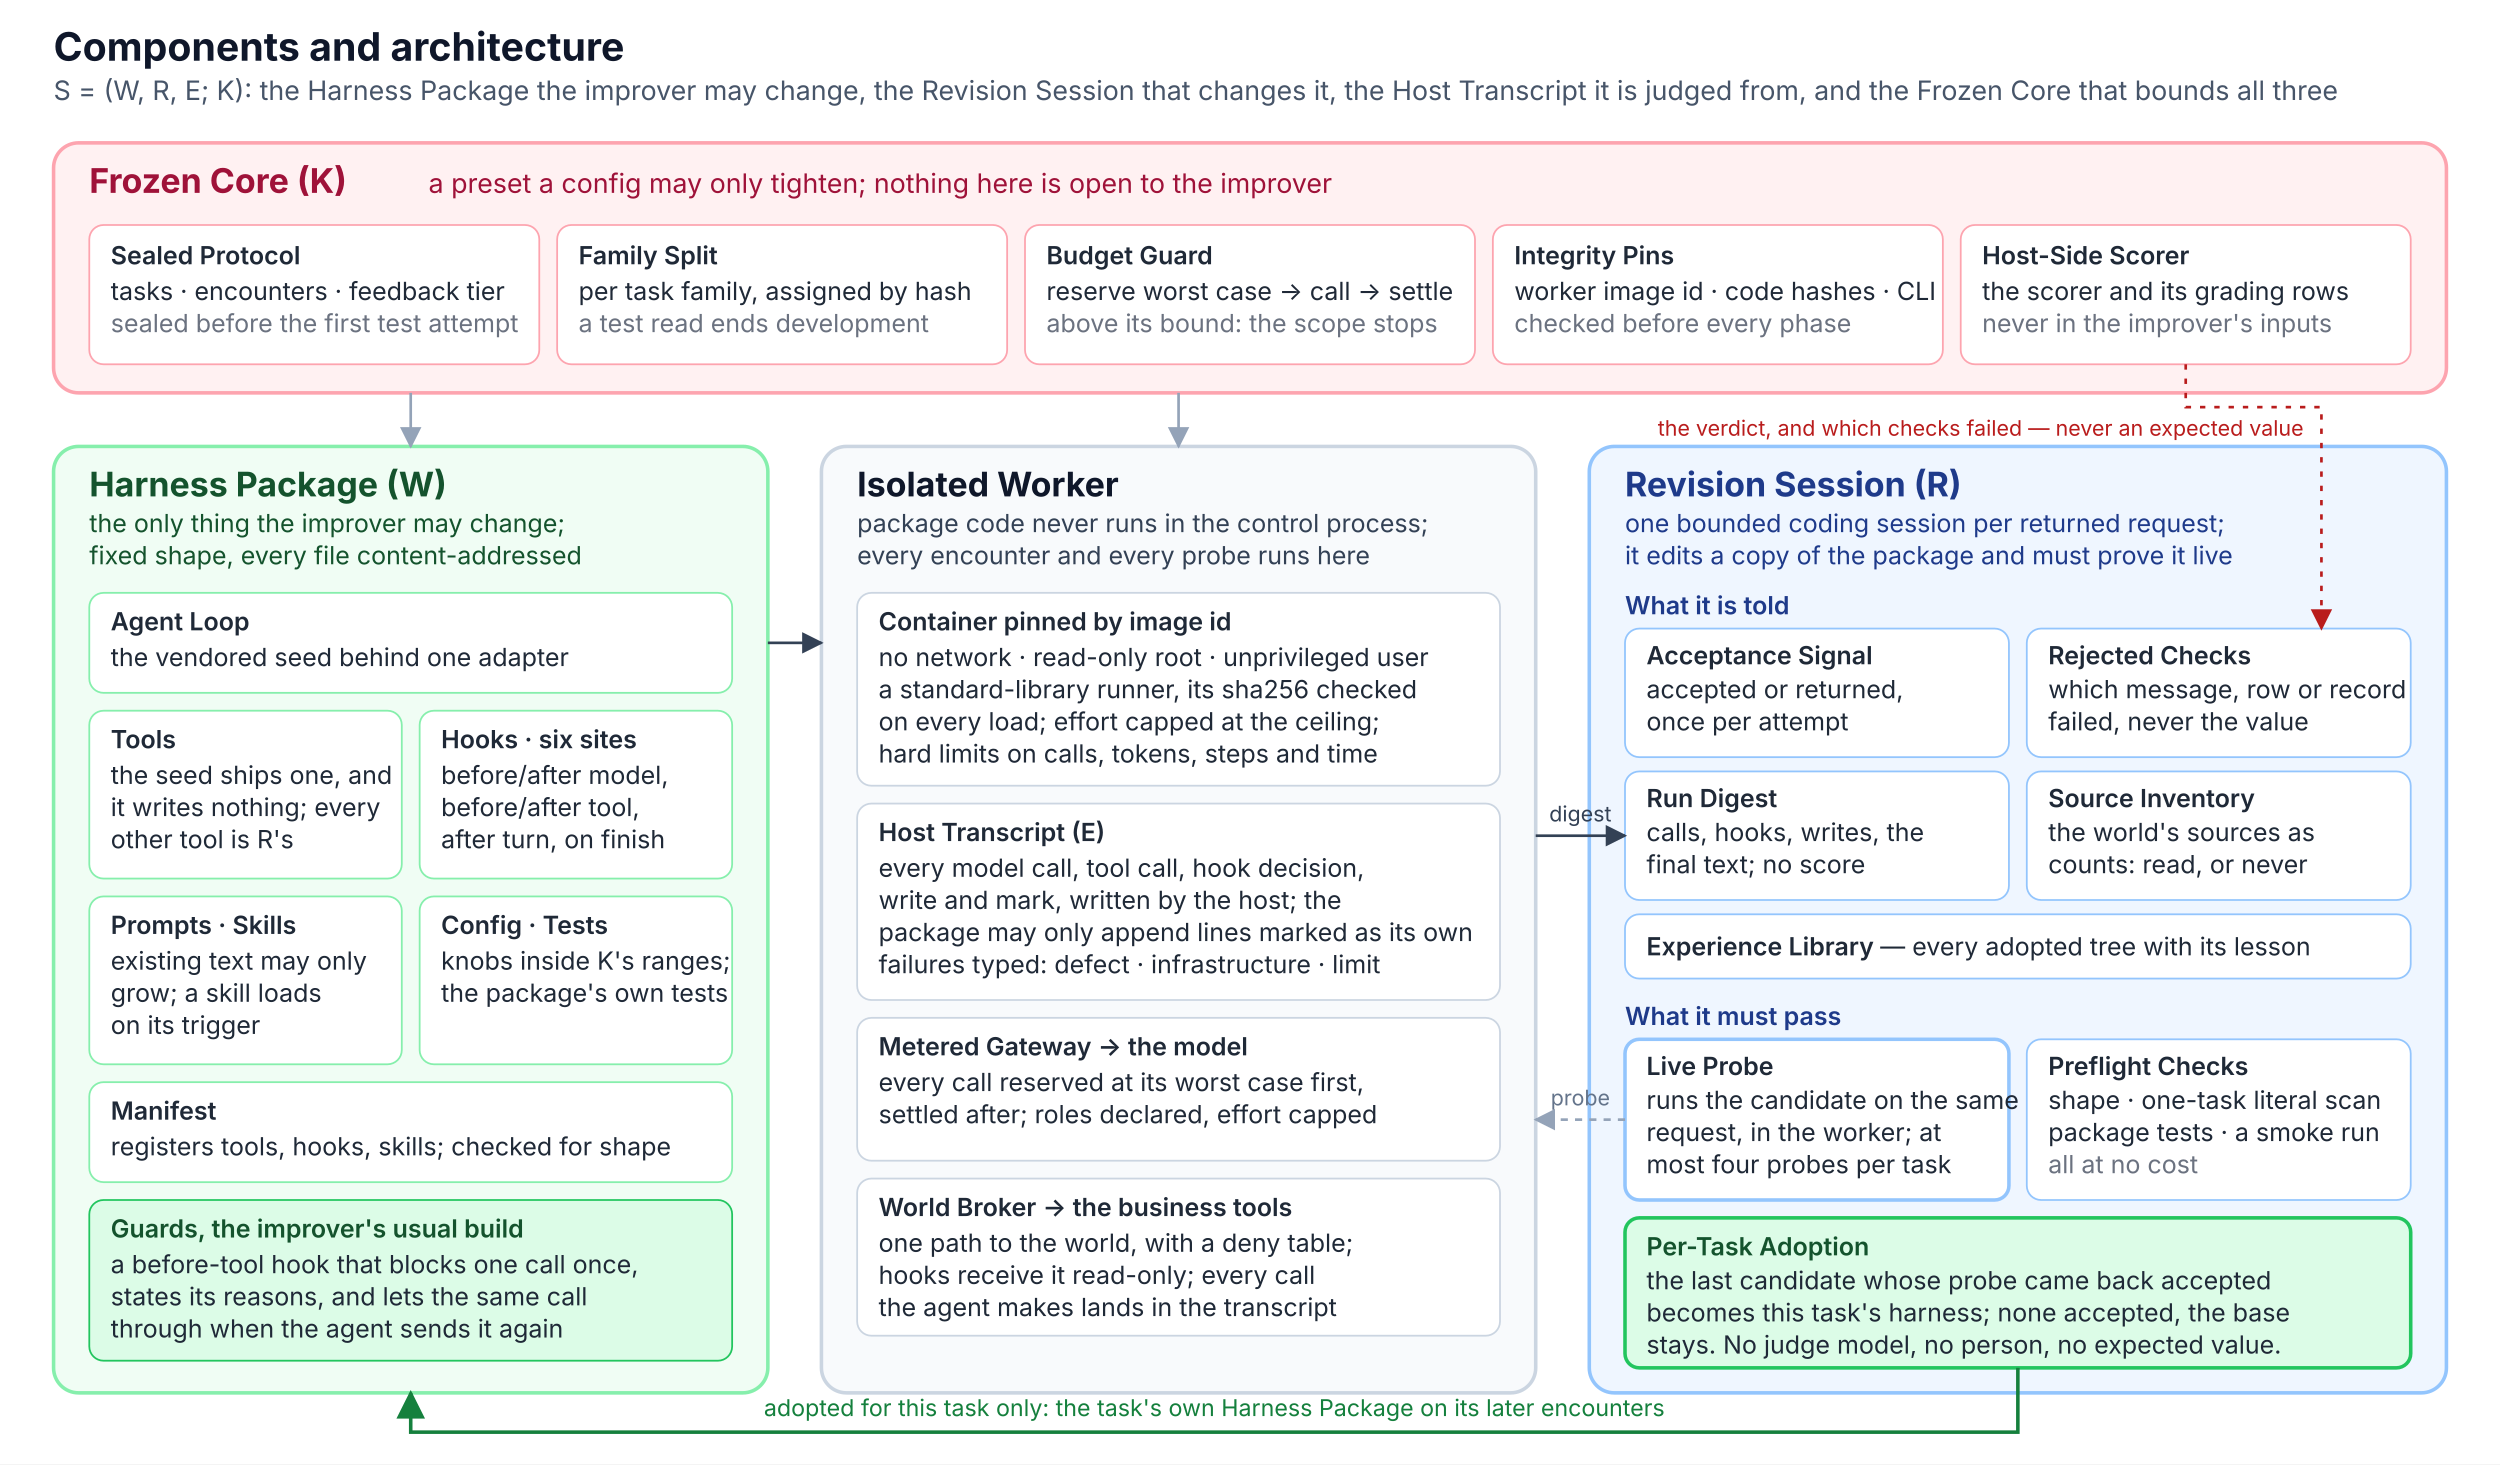
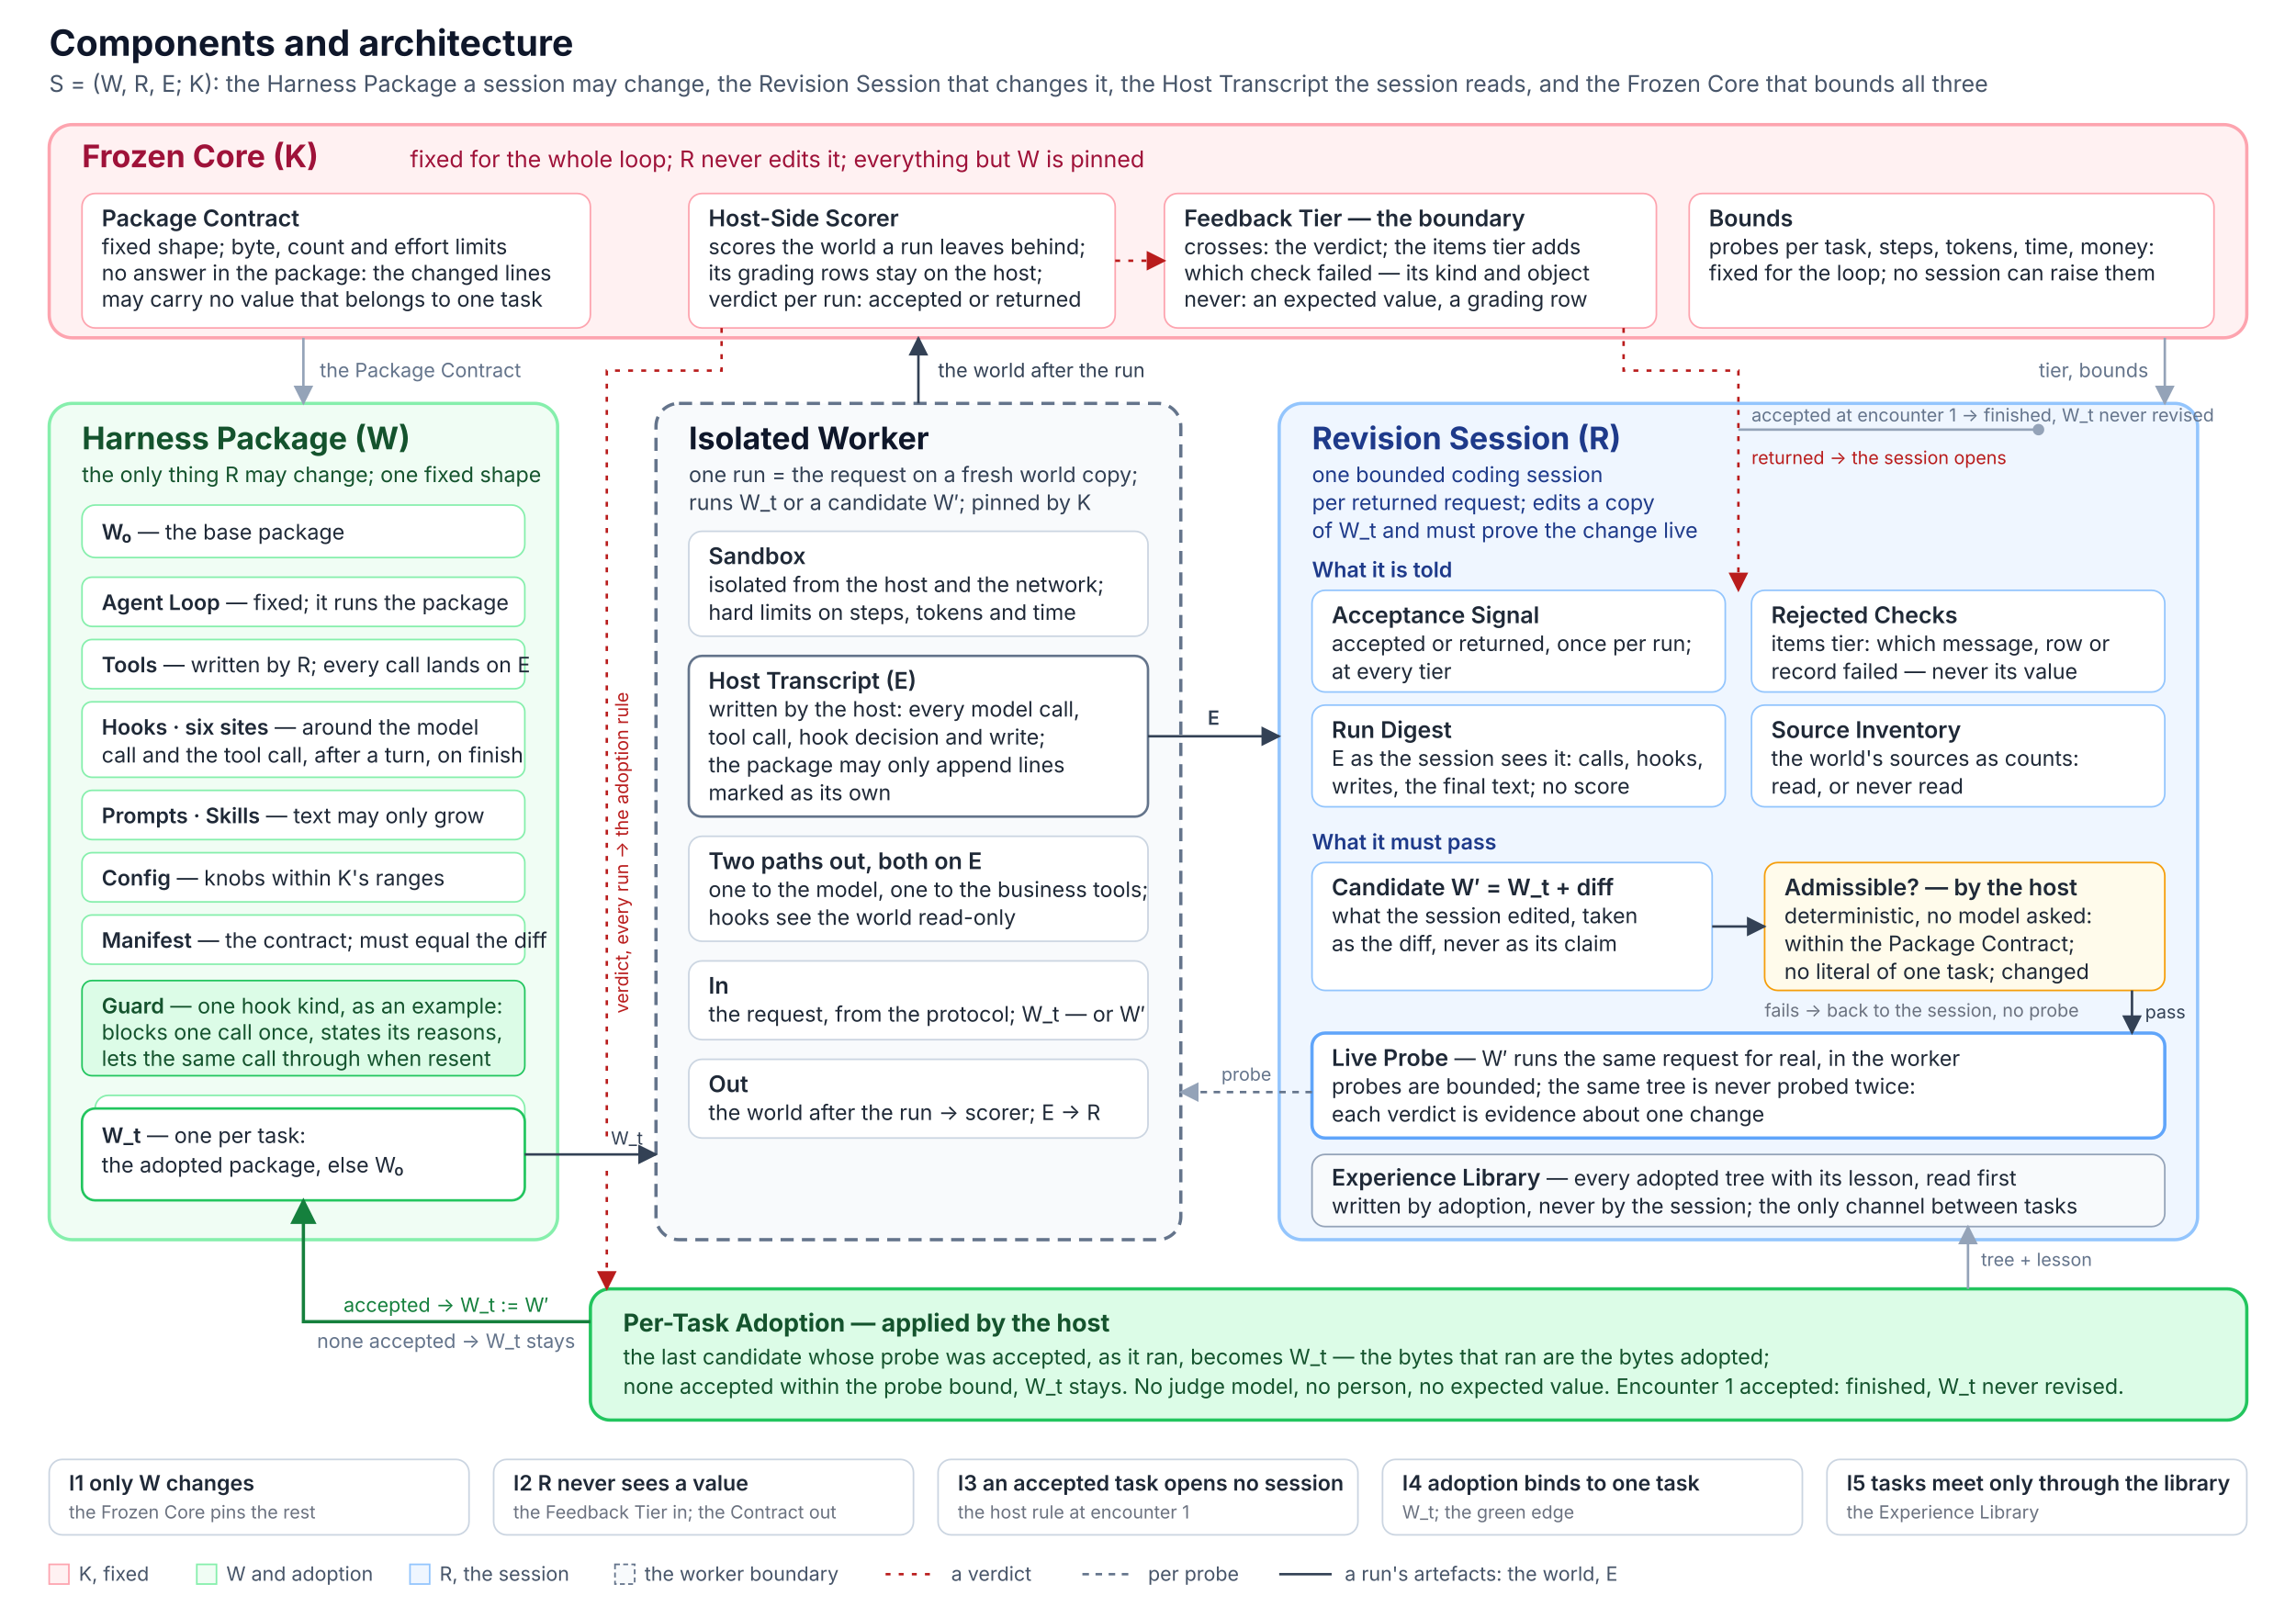
- <svg xmlns="http://www.w3.org/2000/svg" viewBox="0 0 1400 820" font-family="Inter, Helvetica, Arial, sans-serif" font-size="15">
+ <svg xmlns="http://www.w3.org/2000/svg" viewBox="0 0 1400 980" font-family="Inter, Helvetica, Arial, sans-serif" font-size="13">
  <defs>
    <marker id="a" viewBox="0 0 10 10" refX="9" refY="5" markerWidth="8" markerHeight="8" orient="auto-start-reverse">
      <path d="M 0 0 L 10 5 L 0 10 z" fill="#334155" />
    </marker>
    <marker id="ad" viewBox="0 0 10 10" refX="9" refY="5" markerWidth="8" markerHeight="8" orient="auto-start-reverse">
      <path d="M 0 0 L 10 5 L 0 10 z" fill="#94a3b8" />
    </marker>
    <marker id="ar" viewBox="0 0 10 10" refX="9" refY="5" markerWidth="8" markerHeight="8" orient="auto-start-reverse">
      <path d="M 0 0 L 10 5 L 0 10 z" fill="#b91c1c" />
    </marker>
    <marker id="ag" viewBox="0 0 10 10" refX="9" refY="5" markerWidth="8" markerHeight="8" orient="auto-start-reverse">
      <path d="M 0 0 L 10 5 L 0 10 z" fill="#15803d" />
    </marker>
  </defs>
-   <rect width="1400" height="820" fill="#ffffff" />
+   <rect width="1400" height="980" fill="#ffffff" />
  <text x="30" y="34" font-size="22" font-weight="700" fill="#0f172a">Components and architecture</text>
-   <text x="30" y="56" fill="#475569">S = (W, R, E; K): the Harness Package the improver may change, the Revision Session that changes it, the Host Transcript it is judged from, and the Frozen Core that bounds all three</text>
-   <rect x="30" y="80" width="1340" height="140" rx="14" fill="#fff1f2" stroke="#fda4af" stroke-width="2" />
-   <text x="50" y="108" font-size="19" font-weight="700" fill="#9f1239">Frozen Core  (K)</text>
-   <text x="240" y="108" fill="#9f1239">a preset a config may only tighten; nothing here is open to the improver</text>
-   <g font-size="14" fill="#1f2937">
-     <rect x="50" y="126" width="252" height="78" rx="8" fill="#ffffff" stroke="#fda4af" />
-     <text x="62" y="148" font-weight="600">Sealed Protocol</text>
-     <text x="62" y="168">tasks · encounters · feedback tier</text>
-     <text x="62" y="186" fill="#6b7280">sealed before the first test attempt</text>
-     <rect x="312" y="126" width="252" height="78" rx="8" fill="#ffffff" stroke="#fda4af" />
-     <text x="324" y="148" font-weight="600">Family Split</text>
-     <text x="324" y="168">per task family, assigned by hash</text>
-     <text x="324" y="186" fill="#6b7280">a test read ends development</text>
-     <rect x="574" y="126" width="252" height="78" rx="8" fill="#ffffff" stroke="#fda4af" />
-     <text x="586" y="148" font-weight="600">Budget Guard</text>
-     <text x="586" y="168">reserve worst case → call → settle</text>
-     <text x="586" y="186" fill="#6b7280">above its bound: the scope stops</text>
-     <rect x="836" y="126" width="252" height="78" rx="8" fill="#ffffff" stroke="#fda4af" />
-     <text x="848" y="148" font-weight="600">Integrity Pins</text>
-     <text x="848" y="168">worker image id · code hashes · CLI</text>
-     <text x="848" y="186" fill="#6b7280">checked before every phase</text>
-     <rect x="1098" y="126" width="252" height="78" rx="8" fill="#ffffff" stroke="#fda4af" />
-     <text x="1110" y="148" font-weight="600">Host-Side Scorer</text>
-     <text x="1110" y="168">the scorer and its grading rows</text>
-     <text x="1110" y="186" fill="#6b7280">never in the improver's inputs</text>
-   </g>
-   <rect x="30" y="250" width="400" height="530" rx="14" fill="#f0fdf4" stroke="#86efac" stroke-width="2" />
-   <text x="50" y="278" font-size="19" font-weight="700" fill="#14532d">Harness Package  (W)</text>
-   <text x="50" y="298" font-size="14" fill="#14532d">the only thing the improver may change;</text>
-   <text x="50" y="316" font-size="14" fill="#14532d">fixed shape, every file content-addressed</text>
-   <g font-size="14" fill="#1f2937">
-     <rect x="50" y="332" width="360" height="56" rx="8" fill="#ffffff" stroke="#86efac" />
-     <text x="62" y="353" font-weight="600">Agent Loop</text>
-     <text x="62" y="373">the vendored seed behind one adapter</text>
-     <rect x="50" y="398" width="175" height="94" rx="8" fill="#ffffff" stroke="#86efac" />
-     <text x="62" y="419" font-weight="600">Tools</text>
-     <text x="62" y="439">the seed ships one, and</text>
-     <text x="62" y="457">it writes nothing; every</text>
-     <text x="62" y="475">other tool is R's</text>
-     <rect x="235" y="398" width="175" height="94" rx="8" fill="#ffffff" stroke="#86efac" />
-     <text x="247" y="419" font-weight="600">Hooks · six sites</text>
-     <text x="247" y="439">before/after model,</text>
-     <text x="247" y="457">before/after tool,</text>
-     <text x="247" y="475">after turn, on finish</text>
-     <rect x="50" y="502" width="175" height="94" rx="8" fill="#ffffff" stroke="#86efac" />
-     <text x="62" y="523" font-weight="600">Prompts · Skills</text>
-     <text x="62" y="543">existing text may only</text>
-     <text x="62" y="561">grow; a skill loads</text>
-     <text x="62" y="579">on its trigger</text>
-     <rect x="235" y="502" width="175" height="94" rx="8" fill="#ffffff" stroke="#86efac" />
-     <text x="247" y="523" font-weight="600">Config · Tests</text>
-     <text x="247" y="543">knobs inside K's ranges;</text>
-     <text x="247" y="561">the package's own tests</text>
-     <rect x="50" y="606" width="360" height="56" rx="8" fill="#ffffff" stroke="#86efac" />
-     <text x="62" y="627" font-weight="600">Manifest</text>
-     <text x="62" y="647">registers tools, hooks, skills; checked for shape</text>
-     <rect x="50" y="672" width="360" height="90" rx="8" fill="#dcfce7" stroke="#22c55e" />
-     <text x="62" y="693" font-weight="600" fill="#14532d">Guards, the improver's usual build</text>
-     <text x="62" y="713">a before-tool hook that blocks one call once,</text>
-     <text x="62" y="731">states its reasons, and lets the same call</text>
-     <text x="62" y="749">through when the agent sends it again</text>
-   </g>
-   <rect x="460" y="250" width="400" height="530" rx="14" fill="#f8fafc" stroke="#cbd5e1" stroke-width="2" />
-   <text x="480" y="278" font-size="19" font-weight="700" fill="#0f172a">Isolated Worker</text>
-   <text x="480" y="298" font-size="14" fill="#334155">package code never runs in the control process;</text>
-   <text x="480" y="316" font-size="14" fill="#334155">every encounter and every probe runs here</text>
-   <g font-size="14" fill="#1f2937">
-     <rect x="480" y="332" width="360" height="108" rx="8" fill="#ffffff" stroke="#cbd5e1" />
-     <text x="492" y="353" font-weight="600">Container pinned by image id</text>
-     <text x="492" y="373">no network · read-only root · unprivileged user</text>
-     <text x="492" y="391">a standard-library runner, its sha256 checked</text>
-     <text x="492" y="409">on every load; effort capped at the ceiling;</text>
-     <text x="492" y="427">hard limits on calls, tokens, steps and time</text>
-     <rect x="480" y="450" width="360" height="110" rx="8" fill="#ffffff" stroke="#cbd5e1" />
-     <text x="492" y="471" font-weight="600">Host Transcript  (E)</text>
-     <text x="492" y="491">every model call, tool call, hook decision,</text>
-     <text x="492" y="509">write and mark, written by the host; the</text>
-     <text x="492" y="527">package may only append lines marked as its own</text>
-     <text x="492" y="545">failures typed: defect · infrastructure · limit</text>
-     <rect x="480" y="570" width="360" height="80" rx="8" fill="#ffffff" stroke="#cbd5e1" />
-     <text x="492" y="591" font-weight="600">Metered Gateway  → the model</text>
-     <text x="492" y="611">every call reserved at its worst case first,</text>
-     <text x="492" y="629">settled after; roles declared, effort capped</text>
-     <rect x="480" y="660" width="360" height="88" rx="8" fill="#ffffff" stroke="#cbd5e1" />
-     <text x="492" y="681" font-weight="600">World Broker  → the business tools</text>
-     <text x="492" y="701">one path to the world, with a deny table;</text>
-     <text x="492" y="719">hooks receive it read-only; every call</text>
-     <text x="492" y="737">the agent makes lands in the transcript</text>
-   </g>
-   <rect x="890" y="250" width="480" height="530" rx="14" fill="#eff6ff" stroke="#93c5fd" stroke-width="2" />
-   <text x="910" y="278" font-size="19" font-weight="700" fill="#1e3a8a">Revision Session  (R)</text>
-   <text x="910" y="298" font-size="14" fill="#1e3a8a">one bounded coding session per returned request;</text>
-   <text x="910" y="316" font-size="14" fill="#1e3a8a">it edits a copy of the package and must prove it live</text>
-   <g font-size="14" fill="#1f2937">
-     <text x="910" y="344" font-weight="600" fill="#1e3a8a">What it is told</text>
-     <rect x="910" y="352" width="215" height="72" rx="8" fill="#ffffff" stroke="#93c5fd" />
-     <text x="922" y="372" font-weight="600">Acceptance Signal</text>
-     <text x="922" y="391">accepted or returned,</text>
-     <text x="922" y="409">once per attempt</text>
-     <rect x="1135" y="352" width="215" height="72" rx="8" fill="#ffffff" stroke="#93c5fd" />
-     <text x="1147" y="372" font-weight="600">Rejected Checks</text>
-     <text x="1147" y="391">which message, row or record</text>
-     <text x="1147" y="409">failed, never the value</text>
-     <rect x="910" y="432" width="215" height="72" rx="8" fill="#ffffff" stroke="#93c5fd" />
-     <text x="922" y="452" font-weight="600">Run Digest</text>
-     <text x="922" y="471">calls, hooks, writes, the</text>
-     <text x="922" y="489">final text; no score</text>
-     <rect x="1135" y="432" width="215" height="72" rx="8" fill="#ffffff" stroke="#93c5fd" />
-     <text x="1147" y="452" font-weight="600">Source Inventory</text>
-     <text x="1147" y="471">the world's sources as</text>
-     <text x="1147" y="489">counts: read, or never</text>
-     <rect x="910" y="512" width="440" height="36" rx="8" fill="#ffffff" stroke="#93c5fd" />
-     <text x="922" y="535" font-weight="600">Experience Library <tspan font-weight="400">— every adopted tree with its lesson</tspan>
-     </text>
-     <text x="910" y="574" font-weight="600" fill="#1e3a8a">What it must pass</text>
-     <rect x="910" y="582" width="215" height="90" rx="8" fill="#ffffff" stroke="#93c5fd" stroke-width="2" />
-     <text x="922" y="602" font-weight="600">Live Probe</text>
-     <text x="922" y="621">runs the candidate on the same</text>
-     <text x="922" y="639">request, in the worker; at</text>
-     <text x="922" y="657">most four probes per task</text>
-     <rect x="1135" y="582" width="215" height="90" rx="8" fill="#ffffff" stroke="#93c5fd" />
-     <text x="1147" y="602" font-weight="600">Preflight Checks</text>
-     <text x="1147" y="621">shape · one-task literal scan</text>
-     <text x="1147" y="639">package tests · a smoke run</text>
-     <text x="1147" y="657" fill="#6b7280">all at no cost</text>
-     <rect x="910" y="682" width="440" height="84" rx="8" fill="#dcfce7" stroke="#22c55e" stroke-width="2" />
-     <text x="922" y="703" font-weight="600" fill="#14532d">Per-Task Adoption</text>
-     <text x="922" y="722">the last candidate whose probe came back accepted</text>
-     <text x="922" y="740">becomes this task's harness; none accepted, the base</text>
-     <text x="922" y="758">stays. No judge model, no person, no expected value.</text>
-   </g>
-   <line x1="430" y1="360" x2="460" y2="360" stroke="#334155" stroke-width="1.5" marker-end="url(#a)" />
-   <line x1="860" y1="468" x2="910" y2="468" stroke="#334155" stroke-width="1.5" marker-end="url(#a)" />
-   <text x="885" y="460" text-anchor="middle" fill="#334155" font-size="12">digest</text>
-   <line x1="910" y1="627" x2="860" y2="627" stroke="#94a3b8" stroke-width="1.5" stroke-dasharray="4 4" marker-end="url(#ad)" />
-   <text x="885" y="619" text-anchor="middle" fill="#64748b" font-size="12">probe</text>
-   <path d="M 1224 204 L 1224 228 L 1300 228 L 1300 352" fill="none" stroke="#b91c1c" stroke-width="1.5" stroke-dasharray="3 5" marker-end="url(#ar)" />
-   <text x="1290" y="244" text-anchor="end" fill="#b91c1c" font-size="12">the verdict, and which checks failed — never an expected value</text>
-   <path d="M 1130 766 L 1130 802 L 230 802 L 230 780" fill="none" stroke="#15803d" stroke-width="2" marker-end="url(#ag)" />
-   <text x="680" y="793" text-anchor="middle" fill="#15803d" font-size="13">adopted for this task only: the task's own Harness Package on its later encounters</text>
-   <path d="M 230 220 L 230 250" fill="none" stroke="#94a3b8" stroke-width="1.5" marker-end="url(#ad)" />
-   <path d="M 660 220 L 660 250" fill="none" stroke="#94a3b8" stroke-width="1.5" marker-end="url(#ad)" />
+   <text x="30" y="56" font-size="14" fill="#475569">S = (W, R, E; K): the Harness Package a session may change, the Revision Session that changes it, the Host Transcript the session reads, and the Frozen Core that bounds all three</text>
+   <rect x="30" y="76" width="1340" height="130" rx="14" fill="#fff1f2" stroke="#fda4af" stroke-width="2" />
+   <text x="50" y="102" font-size="19" font-weight="700" fill="#9f1239">Frozen Core  (K)</text>
+   <text x="250" y="102" font-size="14" fill="#9f1239">fixed for the whole loop; R never edits it; everything but W is pinned</text>
+   <g fill="#1f2937">
+     <rect x="50" y="118" width="310" height="82" rx="8" fill="#ffffff" stroke="#fda4af" />
+     <text x="62" y="138" font-size="14" font-weight="600">Package Contract</text>
+     <text x="62" y="155">fixed shape; byte, count and effort limits</text>
+     <text x="62" y="171">no answer in the package: the changed lines</text>
+     <text x="62" y="187">may carry no value that belongs to one task</text>
+     <rect x="420" y="118" width="260" height="82" rx="8" fill="#ffffff" stroke="#fda4af" />
+     <text x="432" y="138" font-size="14" font-weight="600">Host-Side Scorer</text>
+     <text x="432" y="155">scores the world a run leaves behind;</text>
+     <text x="432" y="171">its grading rows stay on the host;</text>
+     <text x="432" y="187">verdict per run: accepted or returned</text>
+     <rect x="710" y="118" width="300" height="82" rx="8" fill="#ffffff" stroke="#fda4af" />
+     <text x="722" y="138" font-size="14" font-weight="600">Feedback Tier — the boundary</text>
+     <text x="722" y="155">crosses: the verdict; the items tier adds</text>
+     <text x="722" y="171">which check failed — its kind and object</text>
+     <text x="722" y="187">never: an expected value, a grading row</text>
+     <rect x="1030" y="118" width="320" height="82" rx="8" fill="#ffffff" stroke="#fda4af" />
+     <text x="1042" y="138" font-size="14" font-weight="600">Bounds</text>
+     <text x="1042" y="155">probes per task, steps, tokens, time, money:</text>
+     <text x="1042" y="171">fixed for the loop; no session can raise them</text>
+   </g>
+   <line x1="680" y1="159" x2="710" y2="159" stroke="#b91c1c" stroke-width="1.5" stroke-dasharray="3 5" marker-end="url(#ar)" />
+   <rect x="30" y="246" width="310" height="510" rx="14" fill="#f0fdf4" stroke="#86efac" stroke-width="2" />
+   <text x="50" y="274" font-size="19" font-weight="700" fill="#14532d">Harness Package  (W)</text>
+   <text x="50" y="294" fill="#14532d">the only thing R may change; one fixed shape</text>
+   <g fill="#1f2937">
+     <rect x="50" y="308" width="270" height="32" rx="8" fill="#ffffff" stroke="#86efac" />
+     <text x="62" y="329">
+       <tspan font-weight="600">W₀</tspan> — the base package</text>
+     <rect x="50" y="352" width="270" height="30" rx="6" fill="#ffffff" stroke="#86efac" />
+     <text x="62" y="372">
+       <tspan font-weight="600">Agent Loop</tspan> — fixed; it runs the package</text>
+     <rect x="50" y="390" width="270" height="30" rx="6" fill="#ffffff" stroke="#86efac" />
+     <text x="62" y="410">
+       <tspan font-weight="600">Tools</tspan> — written by R; every call lands on E</text>
+     <rect x="50" y="428" width="270" height="46" rx="6" fill="#ffffff" stroke="#86efac" />
+     <text x="62" y="448">
+       <tspan font-weight="600">Hooks · six sites</tspan> — around the model</text>
+     <text x="62" y="465">call and the tool call, after a turn, on finish</text>
+     <rect x="50" y="482" width="270" height="30" rx="6" fill="#ffffff" stroke="#86efac" />
+     <text x="62" y="502">
+       <tspan font-weight="600">Prompts · Skills</tspan> — text may only grow</text>
+     <rect x="50" y="520" width="270" height="30" rx="6" fill="#ffffff" stroke="#86efac" />
+     <text x="62" y="540">
+       <tspan font-weight="600">Config</tspan> — knobs within K's ranges</text>
+     <rect x="50" y="558" width="270" height="30" rx="6" fill="#ffffff" stroke="#86efac" />
+     <text x="62" y="578">
+       <tspan font-weight="600">Manifest</tspan> — the contract; must equal the diff</text>
+     <rect x="50" y="598" width="270" height="58" rx="6" fill="#dcfce7" stroke="#22c55e" />
+     <text x="62" y="618" fill="#14532d">
+       <tspan font-weight="600">Guard</tspan> — one hook kind, as an example:</text>
+     <text x="62" y="634" fill="#14532d">blocks one call once, states its reasons,</text>
+     <text x="62" y="650" fill="#14532d">lets the same call through when resent</text>
+     <rect x="58" y="668" width="262" height="56" rx="8" fill="#ffffff" stroke="#86efac" />
+     <rect x="50" y="676" width="270" height="56" rx="8" fill="#ffffff" stroke="#22c55e" stroke-width="1.5" />
+     <text x="62" y="697">
+       <tspan font-weight="600">W_t</tspan> — one per task:</text>
+     <text x="62" y="715">the adopted package, else W₀</text>
+   </g>
+   <rect x="400" y="246" width="320" height="510" rx="14" fill="#f8fafc" stroke="#64748b" stroke-width="2" stroke-dasharray="8 5" />
+   <text x="420" y="274" font-size="19" font-weight="700" fill="#0f172a">Isolated Worker</text>
+   <text x="420" y="294" fill="#334155">one run = the request on a fresh world copy;</text>
+   <text x="420" y="311" fill="#334155">runs W_t or a candidate W′; pinned by K</text>
+   <g fill="#1f2937">
+     <rect x="420" y="324" width="280" height="64" rx="8" fill="#ffffff" stroke="#cbd5e1" />
+     <text x="432" y="344" font-size="14" font-weight="600">Sandbox</text>
+     <text x="432" y="361">isolated from the host and the network;</text>
+     <text x="432" y="378">hard limits on steps, tokens and time</text>
+     <rect x="420" y="400" width="280" height="98" rx="8" fill="#ffffff" stroke="#64748b" stroke-width="1.5" />
+     <text x="432" y="420" font-size="14" font-weight="600">Host Transcript  (E)</text>
+     <text x="432" y="437">written by the host: every model call,</text>
+     <text x="432" y="454">tool call, hook decision and write;</text>
+     <text x="432" y="471">the package may only append lines</text>
+     <text x="432" y="488">marked as its own</text>
+     <rect x="420" y="510" width="280" height="64" rx="8" fill="#ffffff" stroke="#cbd5e1" />
+     <text x="432" y="530" font-size="14" font-weight="600">Two paths out, both on E</text>
+     <text x="432" y="547">one to the model, one to the business tools;</text>
+     <text x="432" y="564">hooks see the world read-only</text>
+   </g>
+   <g fill="#1f2937">
+     <rect x="420" y="586" width="280" height="48" rx="8" fill="#ffffff" stroke="#cbd5e1" />
+     <text x="432" y="606" font-size="14" font-weight="600">In</text>
+     <text x="432" y="623">the request, from the protocol; W_t — or W′</text>
+     <rect x="420" y="646" width="280" height="48" rx="8" fill="#ffffff" stroke="#cbd5e1" />
+     <text x="432" y="666" font-size="14" font-weight="600">Out</text>
+     <text x="432" y="683">the world after the run → scorer; E → R</text>
+   </g>
+   <rect x="780" y="246" width="560" height="510" rx="14" fill="#eff6ff" stroke="#93c5fd" stroke-width="2" />
+   <text x="800" y="274" font-size="19" font-weight="700" fill="#1e3a8a">Revision Session  (R)</text>
+   <text x="800" y="294" fill="#1e3a8a">one bounded coding session</text>
+   <text x="800" y="311" fill="#1e3a8a">per returned request; edits a copy</text>
+   <text x="800" y="328" fill="#1e3a8a">of W_t and must prove the change live</text>
+   <g fill="#1f2937">
+     <text x="800" y="352" font-weight="600" fill="#1e3a8a">What it is told</text>
+     <rect x="800" y="360" width="252" height="62" rx="8" fill="#ffffff" stroke="#93c5fd" />
+     <text x="812" y="380" font-size="14" font-weight="600">Acceptance Signal</text>
+     <text x="812" y="397">accepted or returned, once per run;</text>
+     <text x="812" y="414">at every tier</text>
+     <rect x="1068" y="360" width="252" height="62" rx="8" fill="#ffffff" stroke="#93c5fd" />
+     <text x="1080" y="380" font-size="14" font-weight="600">Rejected Checks</text>
+     <text x="1080" y="397">items tier: which message, row or</text>
+     <text x="1080" y="414">record failed — never its value</text>
+     <rect x="800" y="430" width="252" height="62" rx="8" fill="#ffffff" stroke="#93c5fd" />
+     <text x="812" y="450" font-size="14" font-weight="600">Run Digest</text>
+     <text x="812" y="467">E as the session sees it: calls, hooks,</text>
+     <text x="812" y="484">writes, the final text; no score</text>
+     <rect x="1068" y="430" width="252" height="62" rx="8" fill="#ffffff" stroke="#93c5fd" />
+     <text x="1080" y="450" font-size="14" font-weight="600">Source Inventory</text>
+     <text x="1080" y="467">the world's sources as counts:</text>
+     <text x="1080" y="484">read, or never read</text>
+     <text x="800" y="518" font-weight="600" fill="#1e3a8a">What it must pass</text>
+     <rect x="800" y="526" width="244" height="78" rx="8" fill="#ffffff" stroke="#93c5fd" />
+     <text x="812" y="546" font-size="14" font-weight="600">Candidate  W′ = W_t + diff</text>
+     <text x="812" y="563">what the session edited, taken</text>
+     <text x="812" y="580">as the diff, never as its claim</text>
+     <rect x="1076" y="526" width="244" height="78" rx="8" fill="#fffbeb" stroke="#f59e0b" />
+     <text x="1088" y="546" font-size="14" font-weight="600">Admissible? — by the host</text>
+     <text x="1088" y="563">deterministic, no model asked:</text>
+     <text x="1088" y="580">within the Package Contract;</text>
+     <text x="1088" y="597">no literal of one task; changed</text>
+     <text x="1076" y="620" font-size="11" fill="#6b7280">fails → back to the session, no probe</text>
+     <rect x="800" y="630" width="520" height="64" rx="8" fill="#ffffff" stroke="#60a5fa" stroke-width="2" />
+     <text x="812" y="650">
+       <tspan font-size="14" font-weight="600">Live Probe</tspan> — W′ runs the same request for real, in the worker</text>
+     <text x="812" y="667">probes are bounded; the same tree is never probed twice:</text>
+     <text x="812" y="684">each verdict is evidence about one change</text>
+     <rect x="800" y="704" width="520" height="44" rx="8" fill="#f8fafc" stroke="#94a3b8" />
+     <text x="812" y="723">
+       <tspan font-size="14" font-weight="600">Experience Library</tspan> — every adopted tree with its lesson, read first</text>
+     <text x="812" y="740">written by adoption, never by the session; the only channel between tasks</text>
+   </g>
+   <line x1="1044" y1="565" x2="1076" y2="565" stroke="#334155" stroke-width="1.5" marker-end="url(#a)" />
+   <line x1="1300" y1="604" x2="1300" y2="630" stroke="#334155" stroke-width="1.5" marker-end="url(#a)" />
+   <text x="1308" y="621" font-size="11" fill="#334155">pass</text>
+   <rect x="360" y="786" width="1010" height="80" rx="12" fill="#dcfce7" stroke="#22c55e" stroke-width="2" />
+   <text x="380" y="812" font-size="15" font-weight="700" fill="#14532d">Per-Task Adoption — applied by the host</text>
+   <text x="380" y="832" fill="#14532d">the last candidate whose probe was accepted, as it ran, becomes W_t — the bytes that ran are the bytes adopted;</text>
+   <text x="380" y="850" fill="#14532d">none accepted within the probe bound, W_t stays. No judge model, no person, no expected value. Encounter 1 accepted: finished, W_t never revised.</text>
+   <path d="M 185 206 L 185 246" fill="none" stroke="#94a3b8" stroke-width="1.5" marker-end="url(#ad)" />
+   <text x="195" y="230" font-size="12" fill="#64748b">the Package Contract</text>
+   <path d="M 1320 206 L 1320 246" fill="none" stroke="#94a3b8" stroke-width="1.5" marker-end="url(#ad)" />
+   <text x="1310" y="230" font-size="12" fill="#64748b" text-anchor="end">tier, bounds</text>
+   <path d="M 560 246 L 560 206" fill="none" stroke="#334155" stroke-width="1.5" marker-end="url(#a)" />
+   <text x="572" y="230" font-size="12" fill="#334155">the world after the run</text>
+   <path d="M 990 200 L 990 226 L 1060 226 L 1060 360" fill="none" stroke="#b91c1c" stroke-width="1.5" stroke-dasharray="3 5" marker-end="url(#ar)" />
+   <path d="M 1060 262 L 1240 262" fill="none" stroke="#94a3b8" stroke-width="1.5" />
+   <circle cx="1243" cy="262" r="3.5" fill="#94a3b8" />
+   <text x="1068" y="257" font-size="11" fill="#64748b">accepted at encounter 1 → finished, W_t never revised</text>
+   <text x="1068" y="283" font-size="11" fill="#b91c1c">returned → the session opens</text>
+   <path d="M 440 200 L 440 226 L 370 226 L 370 786" fill="none" stroke="#b91c1c" stroke-width="1.5" stroke-dasharray="3 5" marker-end="url(#ar)" />
+   <text x="383" y="520" font-size="11" fill="#b91c1c" text-anchor="middle" transform="rotate(-90 383 520)">verdict, every run → the adoption rule</text>
+   <rect x="363" y="697" width="14" height="14" fill="#ffffff" />
+   <line x1="320" y1="704" x2="400" y2="704" stroke="#334155" stroke-width="1.5" marker-end="url(#a)" />
+   <text x="392" y="698" font-size="11" fill="#334155" text-anchor="end">W_t</text>
+   <line x1="700" y1="449" x2="780" y2="449" stroke="#334155" stroke-width="1.5" marker-end="url(#a)" />
+   <text x="740" y="442" font-size="12" font-weight="600" fill="#334155" text-anchor="middle">E</text>
+   <line x1="800" y1="666" x2="720" y2="666" stroke="#64748b" stroke-width="1.5" stroke-dasharray="4 4" marker-end="url(#ad)" />
+   <text x="760" y="659" font-size="11" fill="#64748b" text-anchor="middle">probe</text>
+   <path d="M 360 806 L 185 806 L 185 732" fill="none" stroke="#15803d" stroke-width="2" marker-end="url(#ag)" />
+   <text x="272" y="800" font-size="12" fill="#15803d" text-anchor="middle">accepted → W_t := W′</text>
+   <text x="272" y="822" font-size="12" fill="#64748b" text-anchor="middle">none accepted → W_t stays</text>
+   <path d="M 1200 786 L 1200 748" fill="none" stroke="#94a3b8" stroke-width="1.5" marker-end="url(#ad)" />
+   <text x="1208" y="772" font-size="11" fill="#64748b">tree + lesson</text>
+   <g fill="#1f2937">
+     <rect x="30" y="890" width="256" height="46" rx="8" fill="#ffffff" stroke="#cbd5e1" />
+     <text x="42" y="909" font-weight="600">I1  only W changes</text>
+     <text x="42" y="926" font-size="11" fill="#6b7280">the Frozen Core pins the rest</text>
+     <rect x="301" y="890" width="256" height="46" rx="8" fill="#ffffff" stroke="#cbd5e1" />
+     <text x="313" y="909" font-weight="600">I2  R never sees a value</text>
+     <text x="313" y="926" font-size="11" fill="#6b7280">the Feedback Tier in; the Contract out</text>
+     <rect x="572" y="890" width="256" height="46" rx="8" fill="#ffffff" stroke="#cbd5e1" />
+     <text x="584" y="909" font-weight="600">I3  an accepted task opens no session</text>
+     <text x="584" y="926" font-size="11" fill="#6b7280">the host rule at encounter 1</text>
+     <rect x="843" y="890" width="256" height="46" rx="8" fill="#ffffff" stroke="#cbd5e1" />
+     <text x="855" y="909" font-weight="600">I4  adoption binds to one task</text>
+     <text x="855" y="926" font-size="11" fill="#6b7280">W_t; the green edge</text>
+     <rect x="1114" y="890" width="256" height="46" rx="8" fill="#ffffff" stroke="#cbd5e1" />
+     <text x="1126" y="909" font-weight="600">I5  tasks meet only through the library</text>
+     <text x="1126" y="926" font-size="11" fill="#6b7280">the Experience Library</text>
+   </g>
+   <g font-size="12" fill="#475569">
+     <rect x="30" y="954" width="12" height="12" fill="#fff1f2" stroke="#fda4af" />
+     <text x="48" y="964">K, fixed</text>
+     <rect x="120" y="954" width="12" height="12" fill="#f0fdf4" stroke="#86efac" />
+     <text x="138" y="964">W and adoption</text>
+     <rect x="250" y="954" width="12" height="12" fill="#eff6ff" stroke="#93c5fd" />
+     <text x="268" y="964">R, the session</text>
+     <rect x="375" y="954" width="12" height="12" fill="#f8fafc" stroke="#64748b" stroke-dasharray="3 2" />
+     <text x="393" y="964">the worker boundary</text>
+     <line x1="540" y1="960" x2="572" y2="960" stroke="#b91c1c" stroke-width="1.5" stroke-dasharray="3 5" />
+     <text x="580" y="964">a verdict</text>
+     <line x1="660" y1="960" x2="692" y2="960" stroke="#64748b" stroke-width="1.5" stroke-dasharray="4 4" />
+     <text x="700" y="964">per probe</text>
+     <line x1="780" y1="960" x2="812" y2="960" stroke="#334155" stroke-width="1.5" />
+     <text x="820" y="964">a run's artefacts: the world, E</text>
+   </g>
</svg>
